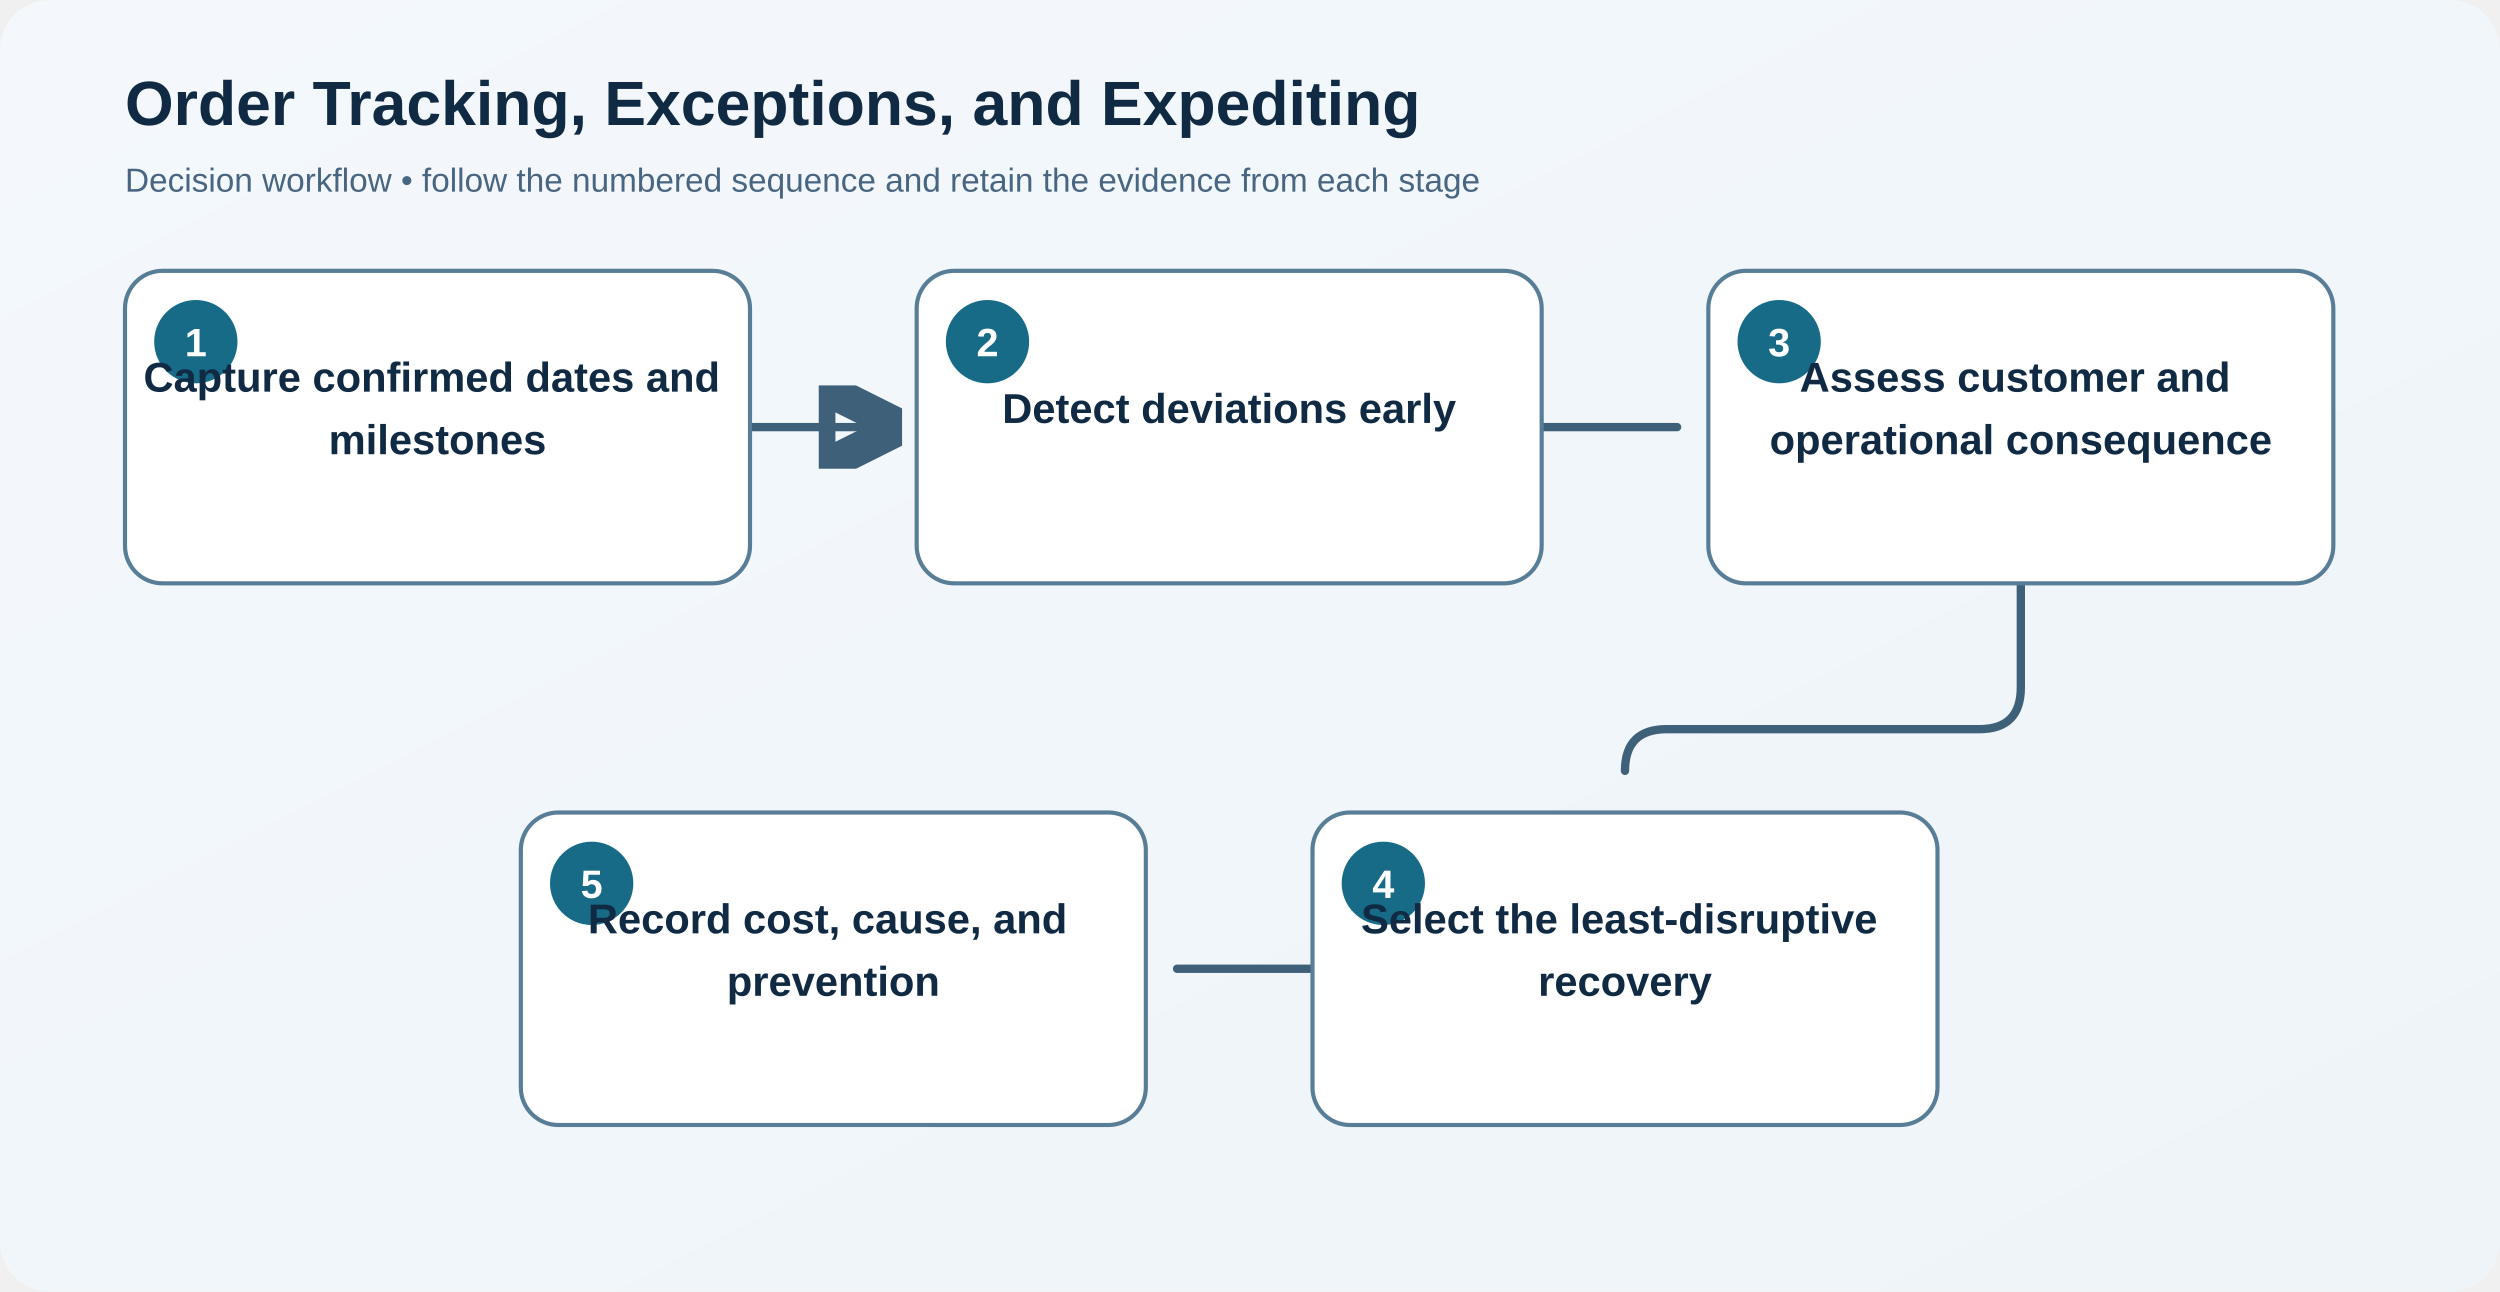
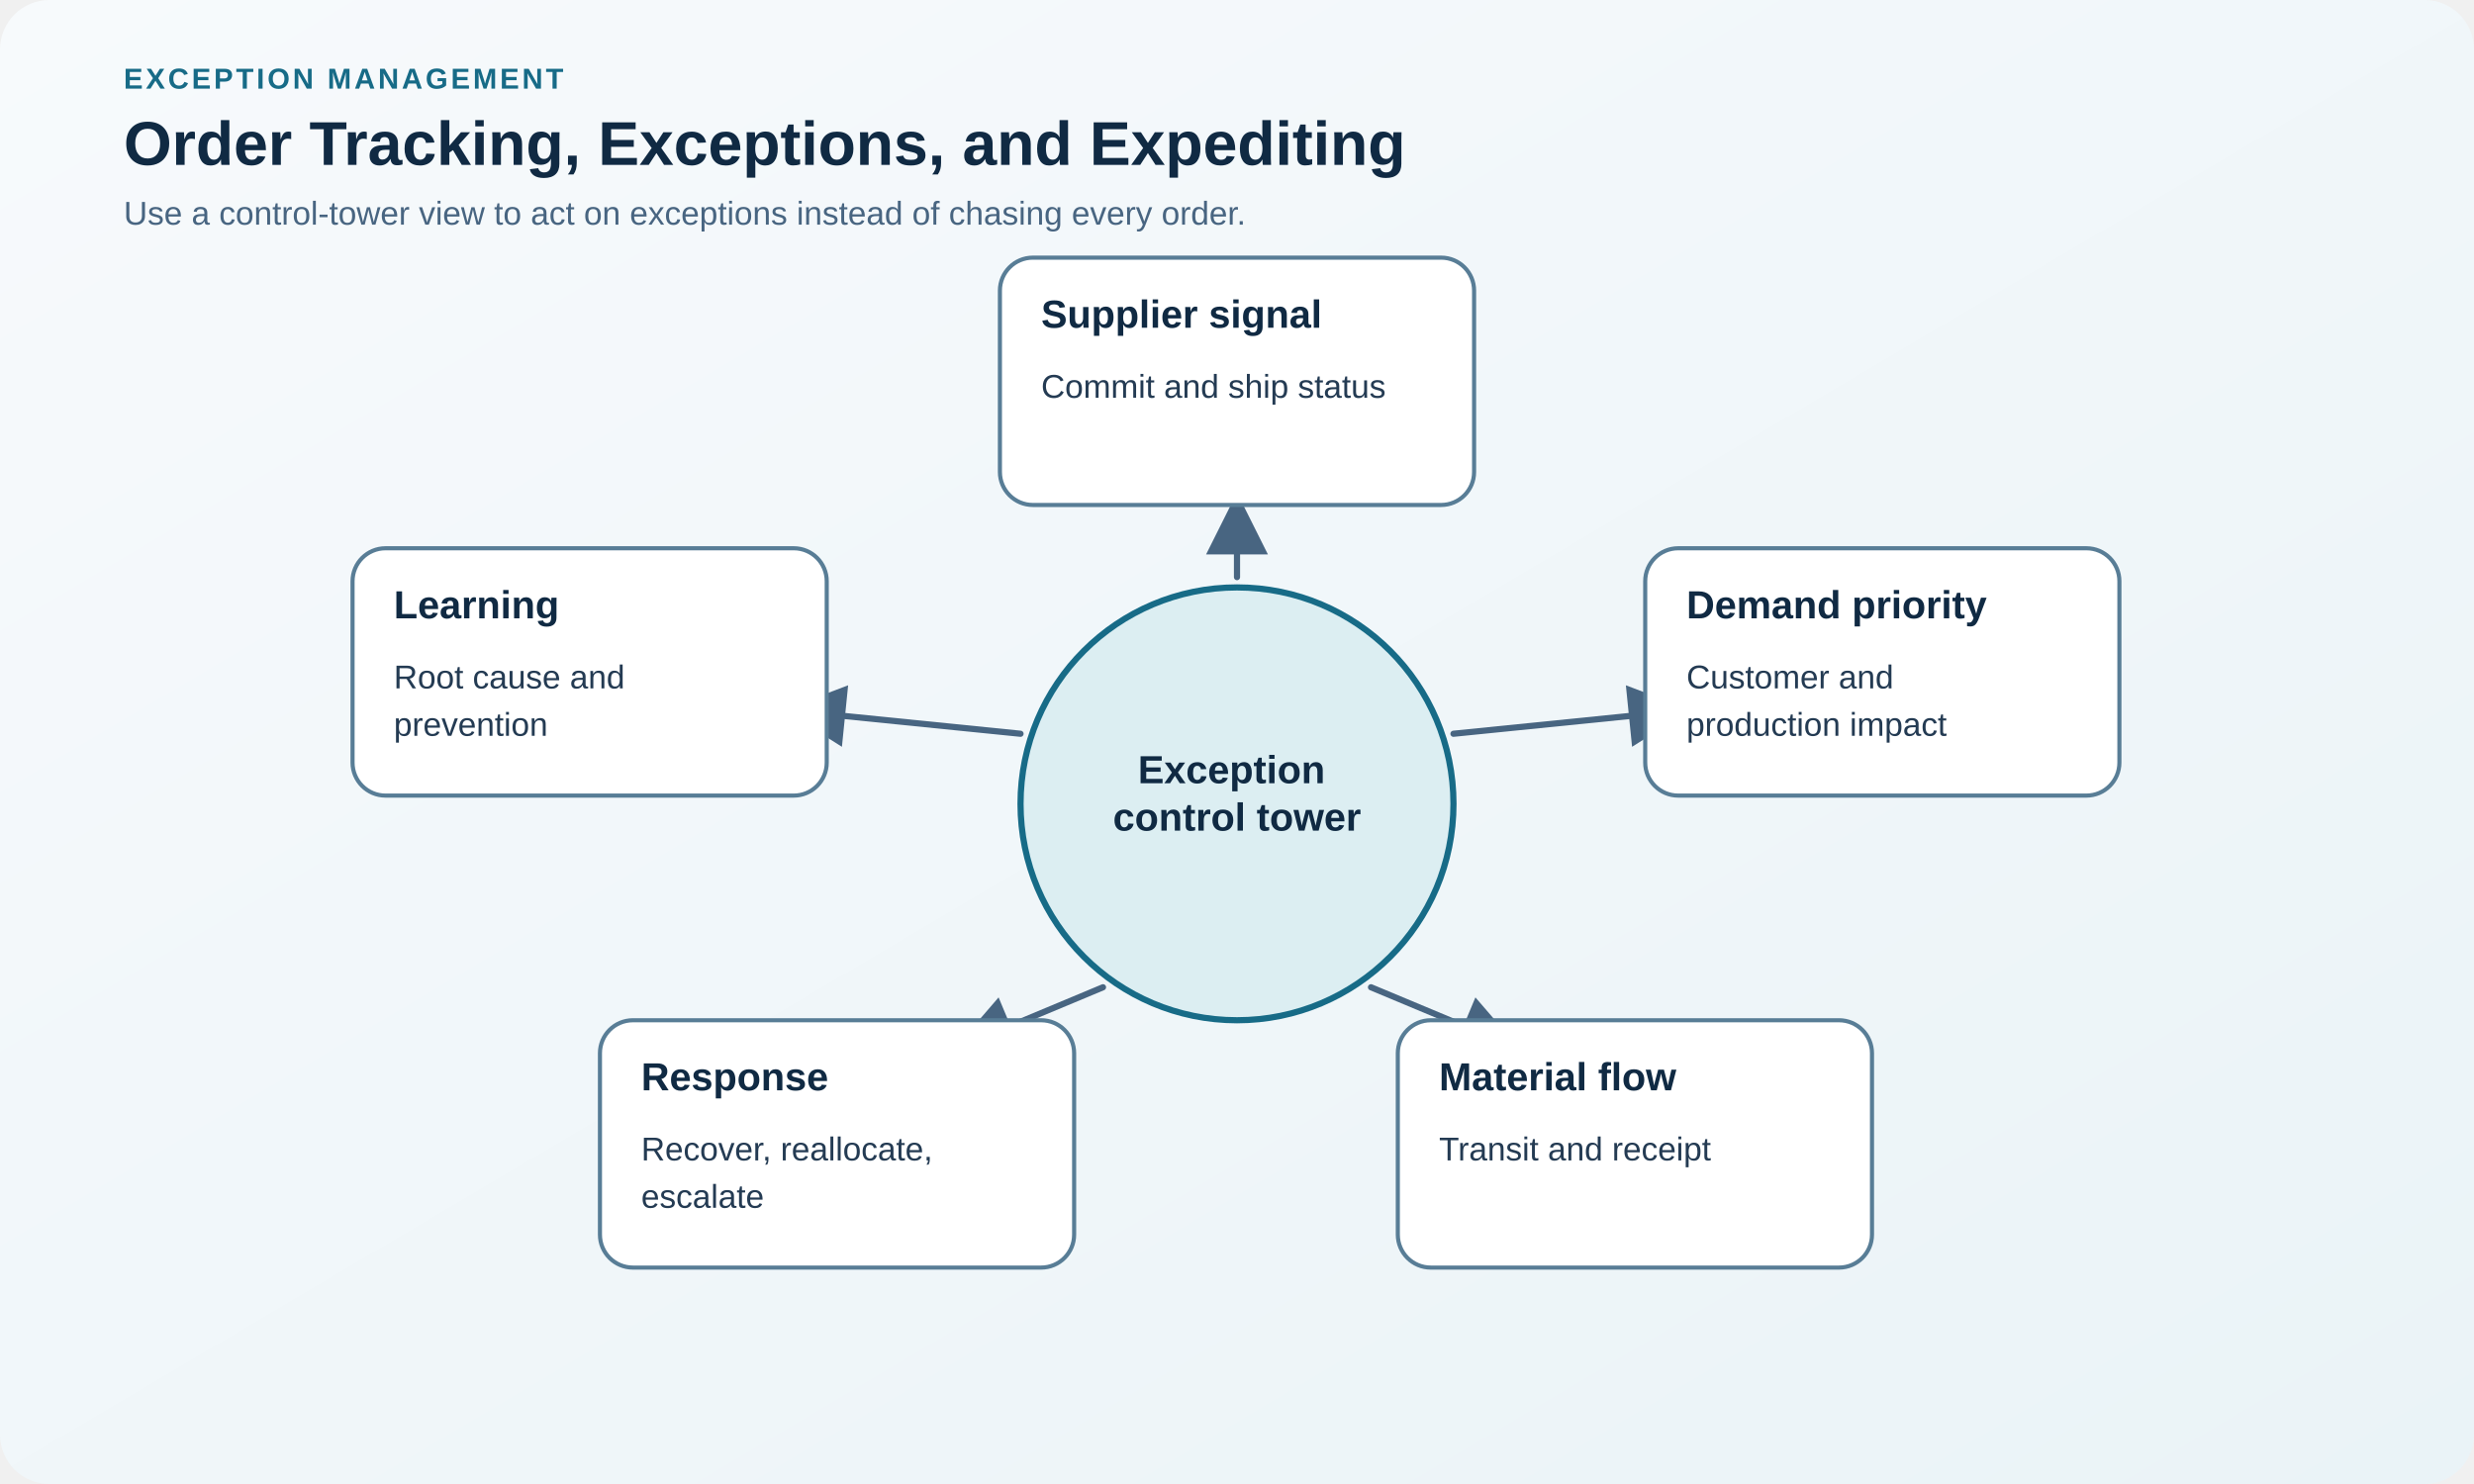
- <svg xmlns="http://www.w3.org/2000/svg" width="1200" height="620" viewBox="0 0 1200 620" role="img" aria-labelledby="title desc">
+ <svg xmlns="http://www.w3.org/2000/svg" width="1200" height="720" viewBox="0 0 1200 720" role="img" aria-labelledby="title desc">
  <defs>
    <linearGradient id="bg" x1="0" x2="1" y1="0" y2="1">
-       <stop offset="0" stop-color="#f4f8fc" />
-       <stop offset="1" stop-color="#eef4f8" />
+       <stop offset="0" stop-color="#f7fafc" />
+       <stop offset="1" stop-color="#eaf3f7" />
    </linearGradient>
    <marker id="arrow" markerWidth="10" markerHeight="10" refX="8" refY="5" orient="auto">
-       <path d="M0 0 L10 5 L0 10 Z" fill="#3e6078" />
+       <path d="M0 0 L10 5 L0 10 Z" fill="#486581" />
    </marker>
  </defs>
-   <style>text{font-family:Arial,Helvetica,sans-serif}.heading{font-size:30px;font-weight:700;fill:#102a43}.sub{font-size:16px;fill:#486581}.label{font-size:20px;font-weight:700;fill:#102a43}.num{font-size:19px;font-weight:700;fill:#fff}g rect{fill:#fff;stroke:#587d96;stroke-width:2}g circle{fill:#176b87}path{fill:none;stroke:#3e6078;stroke-width:4;stroke-linecap:round;stroke-linejoin:round;marker-end:url(#arrow)}</style>
-   <rect width="1200" height="620" rx="24" fill="url(#bg)" />
-   <text class="heading" x="60" y="60">Order Tracking, Exceptions, and Expediting</text>
-   <text class="sub" x="60" y="92">Decision workflow • follow the numbered sequence and retain the evidence from each stage</text>
-   <path d="M360 205 H425" />
-   <path d="M740 205 H805" />
-   <path d="M970 280 V330 Q970 350 950 350 H800 Q780 350 780 370" />
-   <path d="M630 465 H565" />
+   <style>text{font-family:Arial,Helvetica,sans-serif}.title{font-size:30px;font-weight:700;fill:#102a43}.eyebrow{font-size:14px;font-weight:700;letter-spacing:1.4px;fill:#176b87}.subtitle{font-size:16px;fill:#486581}.label{font-size:19px;font-weight:700;fill:#102a43}.barlabel{font-size:15px;font-weight:700;fill:#fff}.body{font-size:16px;fill:#243b53}.small{font-size:14px;fill:#486581}.metric{font-size:24px;font-weight:700;fill:#176b87}.white{fill:#fff}.line{fill:none;stroke:#587d96;stroke-width:3;stroke-linecap:round;stroke-linejoin:round}.arrow{fill:none;stroke:#486581;stroke-width:3;stroke-linecap:round;marker-end:url(#arrow)}</style>
+   <rect width="1200" height="720" rx="24" fill="url(#bg)" />
+   <text x="60" y="43" class="eyebrow" text-anchor="start">
+     <tspan x="60" y="43">EXCEPTION MANAGEMENT</tspan>
+   </text>
+   <text x="60" y="80" class="title" text-anchor="start">
+     <tspan x="60" y="80">Order Tracking, Exceptions, and Expediting</tspan>
+   </text>
+   <text x="60" y="109" class="subtitle" text-anchor="start">
+     <tspan x="60" y="109">Use a control-tower view to act on exceptions instead of chasing every order.</tspan>
+   </text>
+   <circle cx="600" cy="390" r="105" fill="#dceef2" stroke="#176b87" stroke-width="3" />
+   <text x="600" y="380" class="label" text-anchor="middle">
+     <tspan x="600" y="380">Exception</tspan>
+     <tspan x="600" y="403">control tower</tspan>
+   </text>
+   <path d="M600 280 L600 245" class="arrow" />
  <g>
-     <rect x="60" y="130" width="300" height="150" rx="18" />
-     <circle cx="94" cy="164" r="20" />
-     <text class="num" x="94" y="171" text-anchor="middle">1</text>
-     <text class="label" text-anchor="middle">
-       <tspan x="210" y="188">Capture confirmed dates and</tspan>
-       <tspan x="210" y="218">milestones</tspan>
+     <rect x="485" y="125" width="230" height="120" rx="16" fill="#ffffff" stroke="#587d96" stroke-width="2" />
+     <text x="505" y="159" class="label" text-anchor="start">
+       <tspan x="505" y="159">Supplier signal</tspan>
+     </text>
+     <text x="505" y="193" class="body" text-anchor="start">
+       <tspan x="505" y="193">Commit and ship status</tspan>
    </text>
  </g>
+   <path d="M705 356 L814 345" class="arrow" />
  <g>
-     <rect x="440" y="130" width="300" height="150" rx="18" />
-     <circle cx="474" cy="164" r="20" />
-     <text class="num" x="474" y="171" text-anchor="middle">2</text>
-     <text class="label" text-anchor="middle">
-       <tspan x="590" y="203">Detect deviations early</tspan>
+     <rect x="798" y="266" width="230" height="120" rx="16" fill="#ffffff" stroke="#587d96" stroke-width="2" />
+     <text x="818" y="300" class="label" text-anchor="start">
+       <tspan x="818" y="300">Demand priority</tspan>
+     </text>
+     <text x="818" y="334" class="body" text-anchor="start">
+       <tspan x="818" y="334">Customer and</tspan>
+       <tspan x="818" y="357">production impact</tspan>
    </text>
  </g>
+   <path d="M665 479 L732 507" class="arrow" />
  <g>
-     <rect x="820" y="130" width="300" height="150" rx="18" />
-     <circle cx="854" cy="164" r="20" />
-     <text class="num" x="854" y="171" text-anchor="middle">3</text>
-     <text class="label" text-anchor="middle">
-       <tspan x="970" y="188">Assess customer and</tspan>
-       <tspan x="970" y="218">operational consequence</tspan>
+     <rect x="678" y="495" width="230" height="120" rx="16" fill="#ffffff" stroke="#587d96" stroke-width="2" />
+     <text x="698" y="529" class="label" text-anchor="start">
+       <tspan x="698" y="529">Material flow</tspan>
+     </text>
+     <text x="698" y="563" class="body" text-anchor="start">
+       <tspan x="698" y="563">Transit and receipt</tspan>
    </text>
  </g>
+   <path d="M535 479 L468 507" class="arrow" />
  <g>
-     <rect x="630" y="390" width="300" height="150" rx="18" />
-     <circle cx="664" cy="424" r="20" />
-     <text class="num" x="664" y="431" text-anchor="middle">4</text>
-     <text class="label" text-anchor="middle">
-       <tspan x="780" y="448">Select the least-disruptive</tspan>
-       <tspan x="780" y="478">recovery</tspan>
+     <rect x="291" y="495" width="230" height="120" rx="16" fill="#ffffff" stroke="#587d96" stroke-width="2" />
+     <text x="311" y="529" class="label" text-anchor="start">
+       <tspan x="311" y="529">Response</tspan>
+     </text>
+     <text x="311" y="563" class="body" text-anchor="start">
+       <tspan x="311" y="563">Recover, reallocate,</tspan>
+       <tspan x="311" y="586">escalate</tspan>
    </text>
  </g>
+   <path d="M495 356 L386 345" class="arrow" />
  <g>
-     <rect x="250" y="390" width="300" height="150" rx="18" />
-     <circle cx="284" cy="424" r="20" />
-     <text class="num" x="284" y="431" text-anchor="middle">5</text>
-     <text class="label" text-anchor="middle">
-       <tspan x="400" y="448">Record cost, cause, and</tspan>
-       <tspan x="400" y="478">prevention</tspan>
+     <rect x="171" y="266" width="230" height="120" rx="16" fill="#ffffff" stroke="#587d96" stroke-width="2" />
+     <text x="191" y="300" class="label" text-anchor="start">
+       <tspan x="191" y="300">Learning</tspan>
+     </text>
+     <text x="191" y="334" class="body" text-anchor="start">
+       <tspan x="191" y="334">Root cause and</tspan>
+       <tspan x="191" y="357">prevention</tspan>
    </text>
  </g>
</svg>
